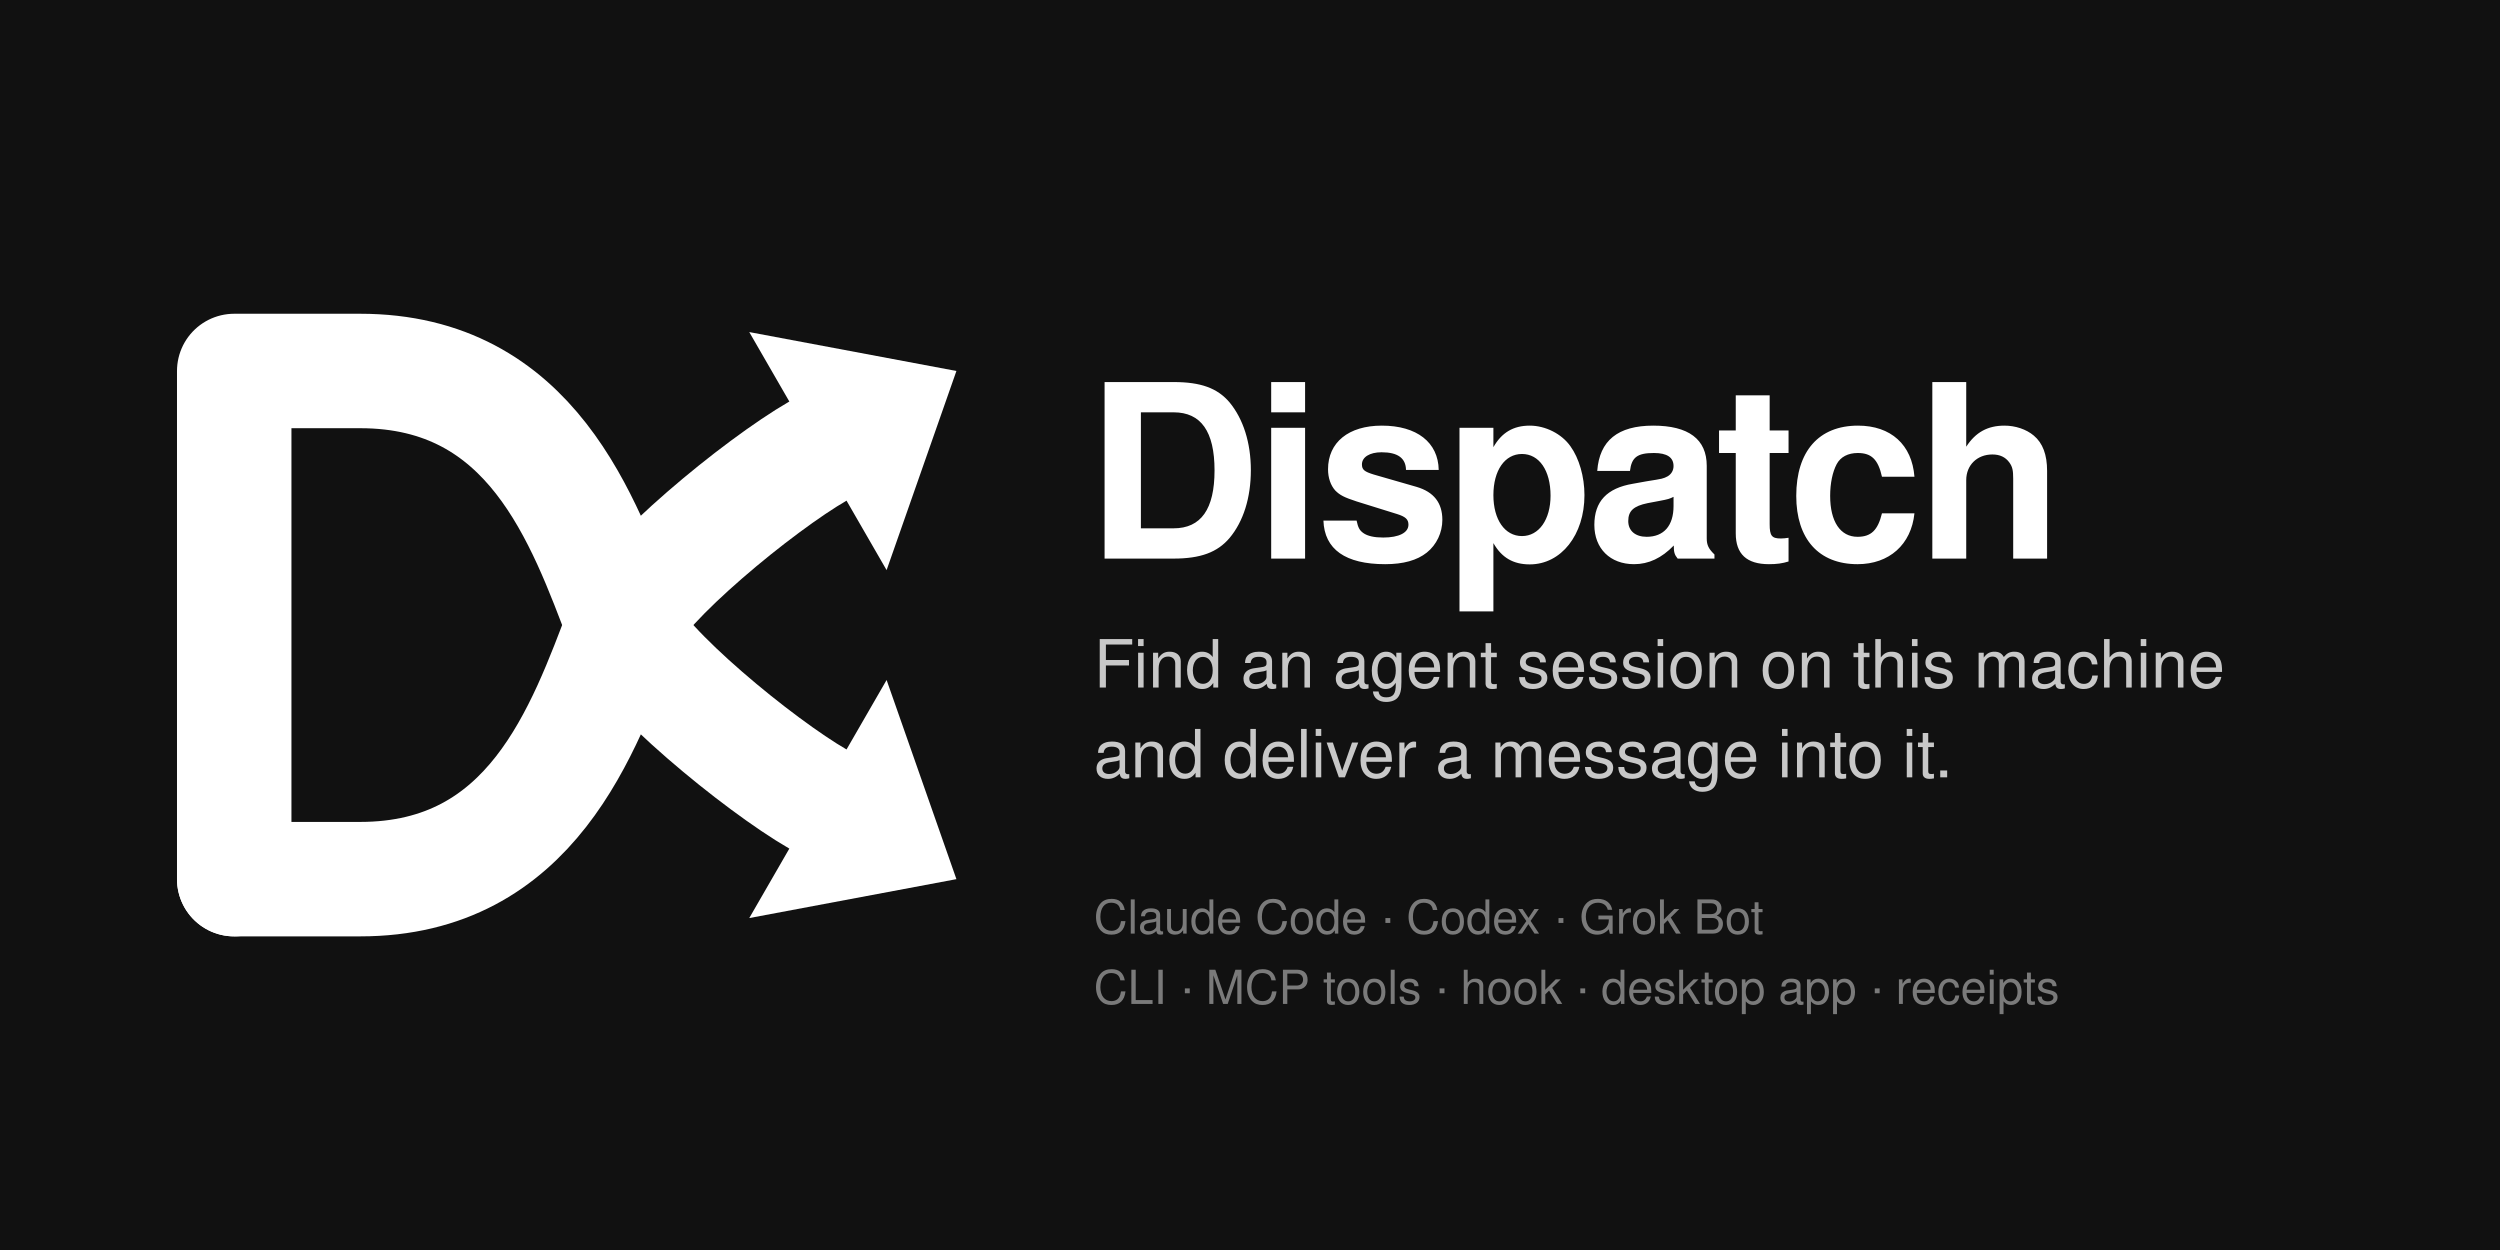
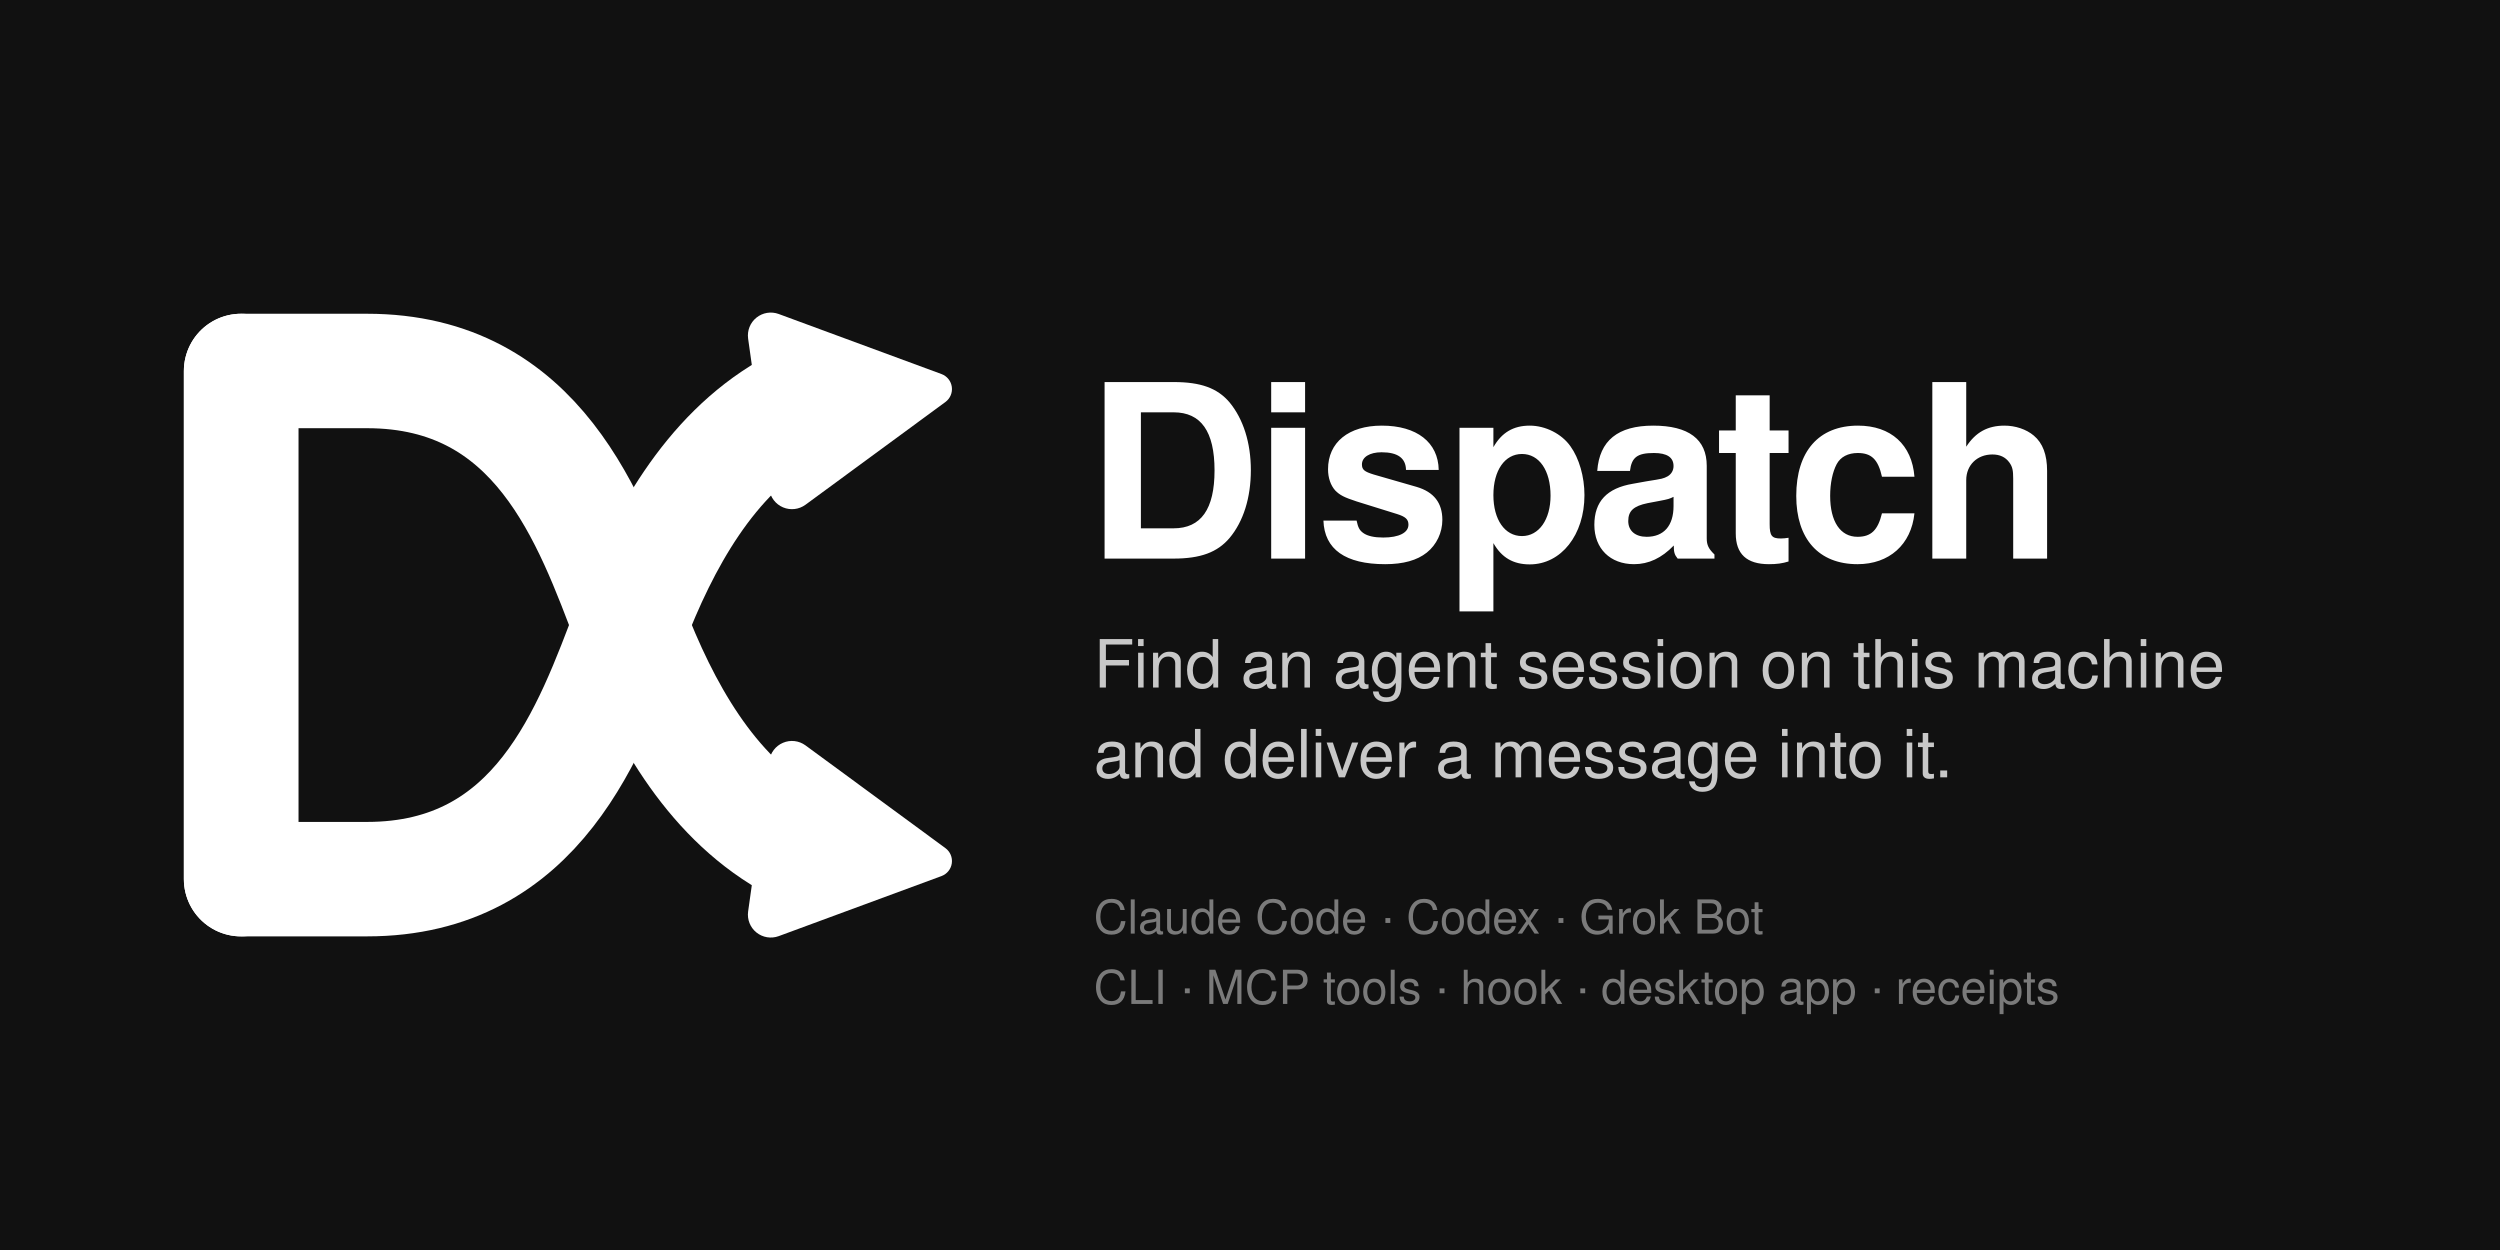
<svg xmlns="http://www.w3.org/2000/svg" width="1280" height="640" viewBox="0 0 1280 640">
  <rect width="1280" height="640" fill="#111111" />
  <g transform="translate(-9 20) scale(0.586)">
-     <g transform="translate(-50 0)">
+     <g transform="translate(-44 0)">
      <g fill="none" stroke="#ffffff" stroke-width="100" stroke-linecap="round" stroke-linejoin="round">
-         <path d="M 270 734 V 290 H 380 C 530 290, 575 420, 610 512 C 625 549, 728 634, 780 664" />
-         <path d="M 270 734 H 380 C 530 734, 575 604, 610 512 C 625 475, 728 390, 780 360" />
+         <path d="M 270 734 V 290 H 380 C 530 290, 575 420, 610 512 C 638 585, 678.7 660, 748 700" />
+         <path d="M 270 290 V 734 H 380 C 530 734, 575 604, 610 512 C 638 439, 678.7 364, 748 324" />
      </g>
      <g fill="#ffffff">
-         <path d="M 840 560 L 901 734 L 720 768 Z" />
-         <path d="M 840 464 L 901 290 L 720 256 Z" />
+         <path d="M 739.7 783.8 L 882 731.3 A 14 14 0 0 0 885.4 706.9 L 763.1 617.1 A 20 20 0 0 0 731.5 630.5 L 713 762.3 A 20 20 0 0 0 739.7 783.8 Z" />
+         <path d="M 739.7 240.2 L 882 292.7 A 14 14 0 0 1 885.4 317.1 L 763.1 406.9 A 20 20 0 0 1 731.5 393.5 L 713 261.7 A 20 20 0 0 1 739.7 240.2 Z" />
      </g>
    </g>
  </g>
  <g font-family="-apple-system, 'Helvetica Neue', Helvetica, Arial, sans-serif">
    <text x="556" y="286" font-size="124" font-weight="700" fill="#ffffff" letter-spacing="-3">Dispatch</text>
    <text x="560" y="352" font-size="34" fill="#c8c8c8">Find an agent session on this machine</text>
    <text x="560" y="398" font-size="34" fill="#c8c8c8">and deliver a message into it.</text>
    <text x="560" y="478" font-size="24" fill="#7a7a7a">Claude Code · Codex · Grok Bot</text>
    <text x="560" y="514" font-size="24" fill="#7a7a7a">CLI · MCP tools · hook · desktop app · receipts</text>
  </g>
</svg>
